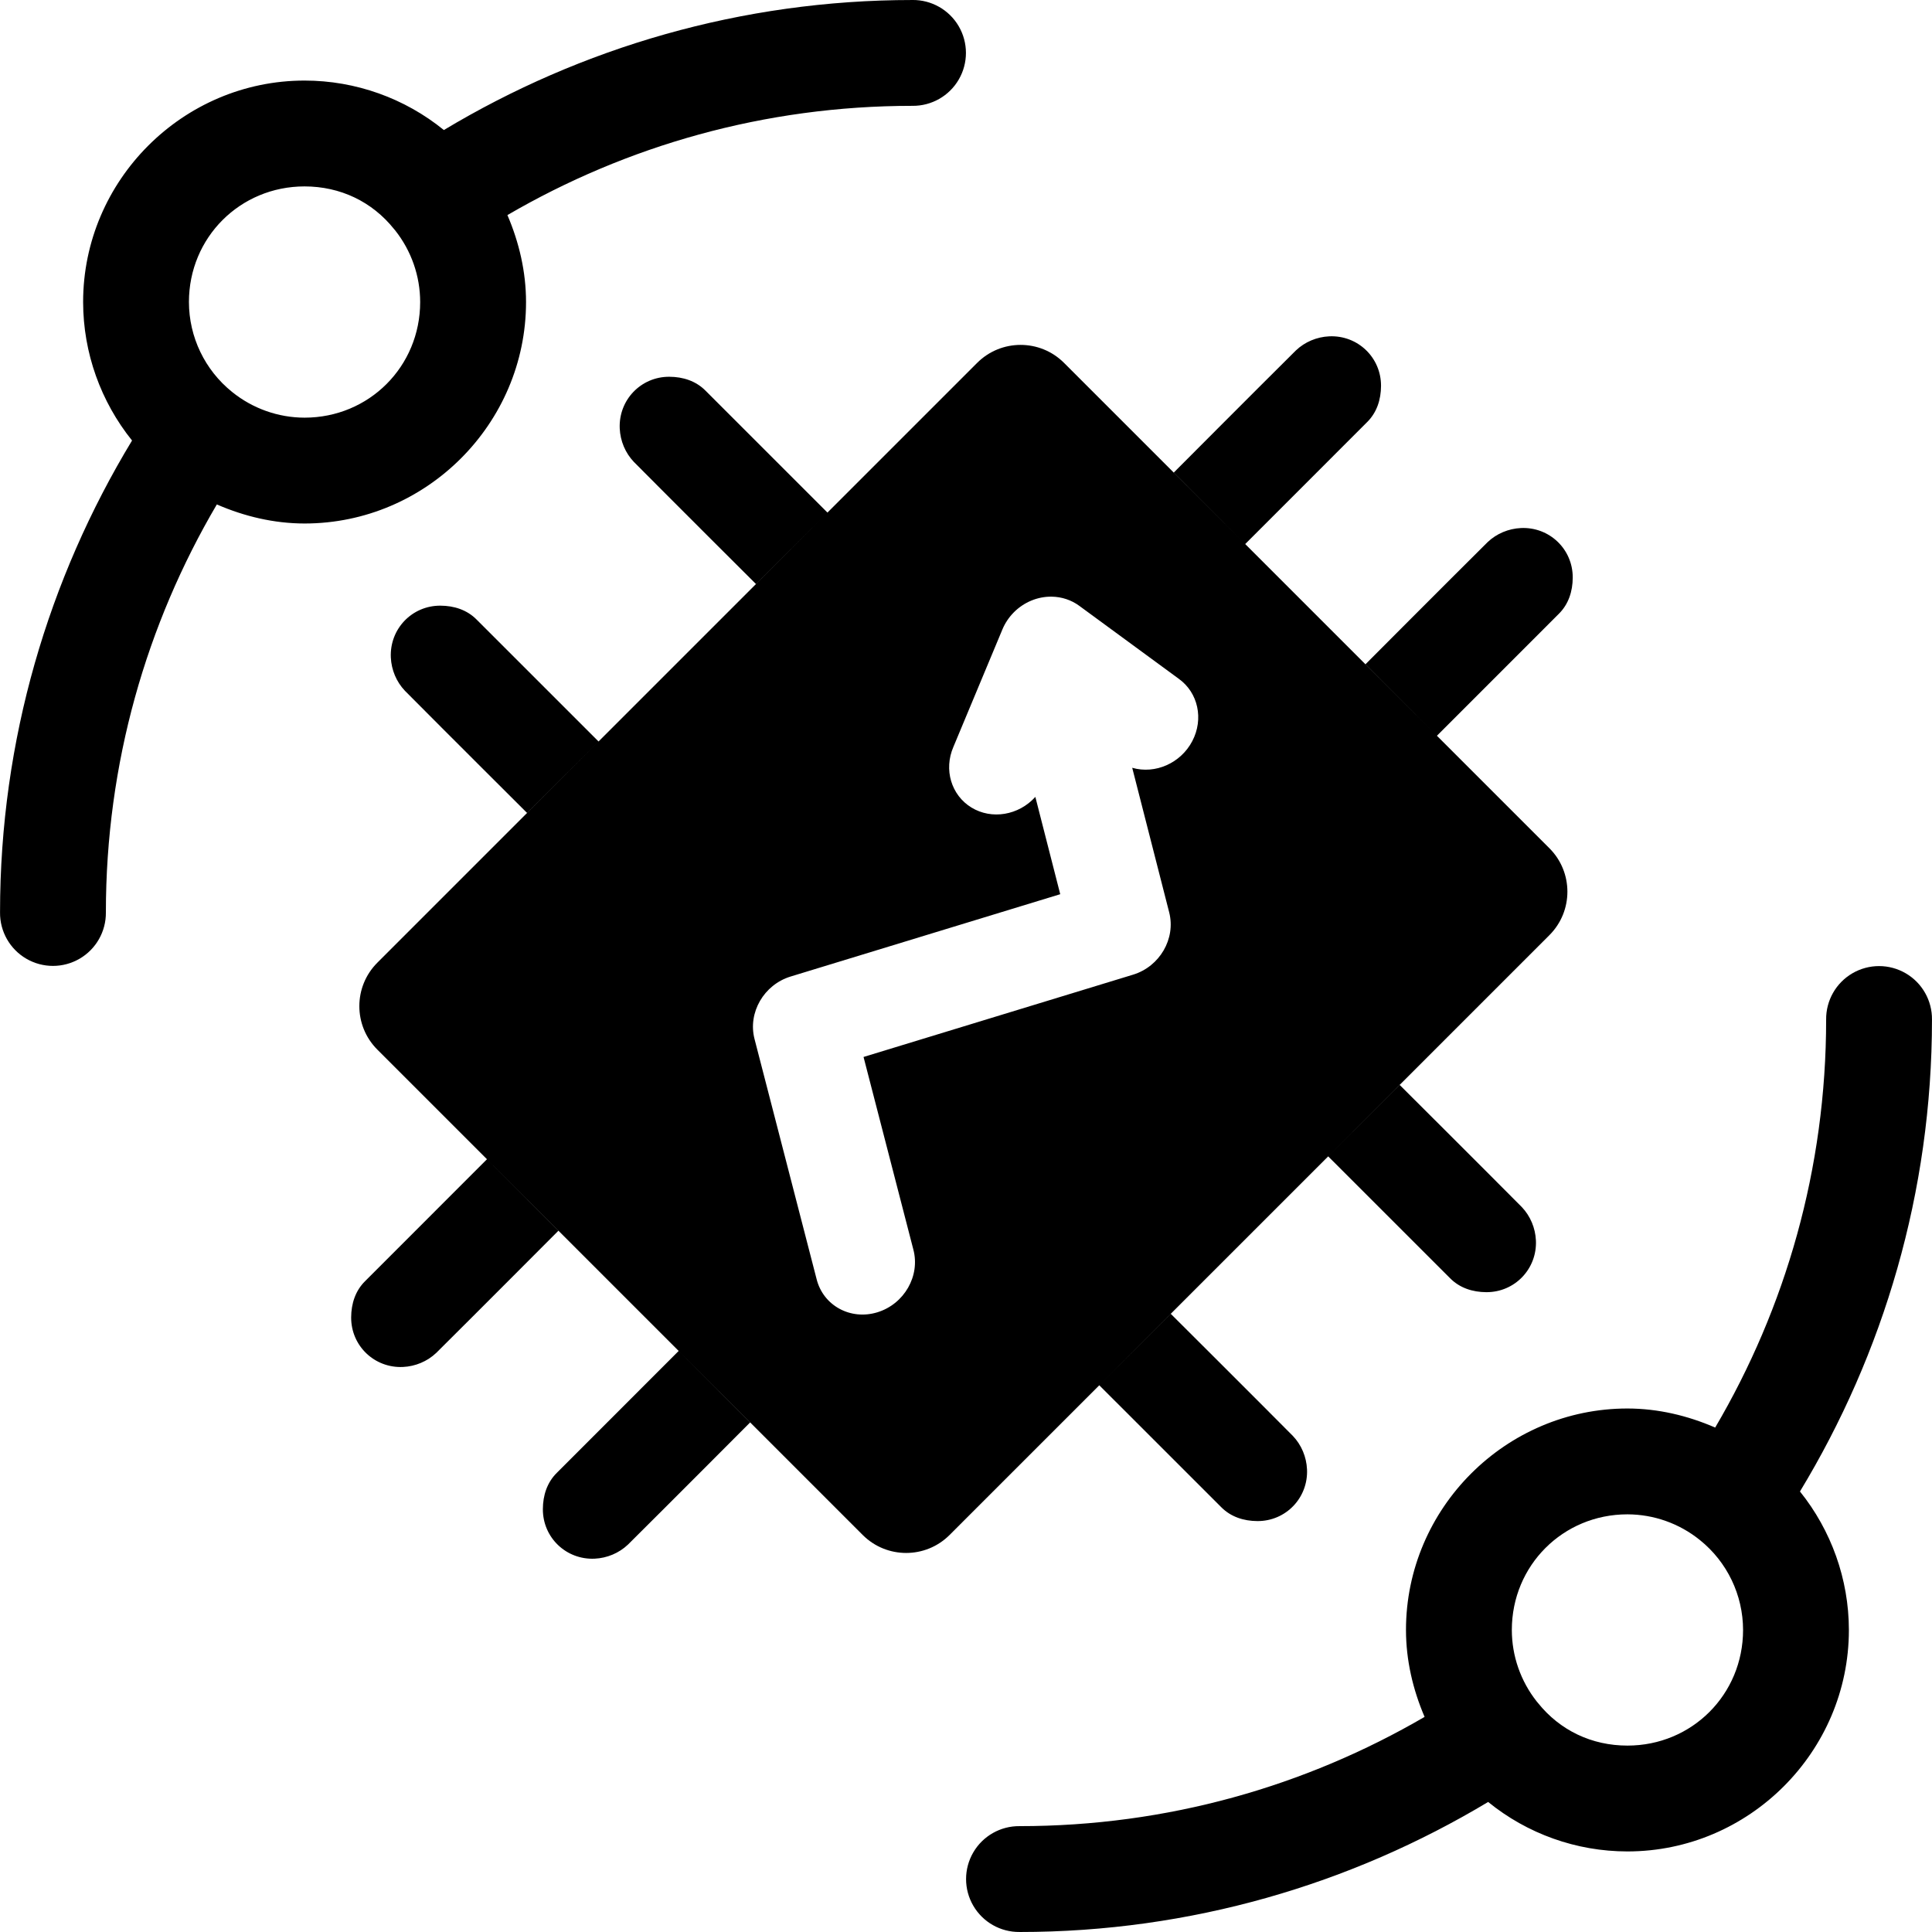
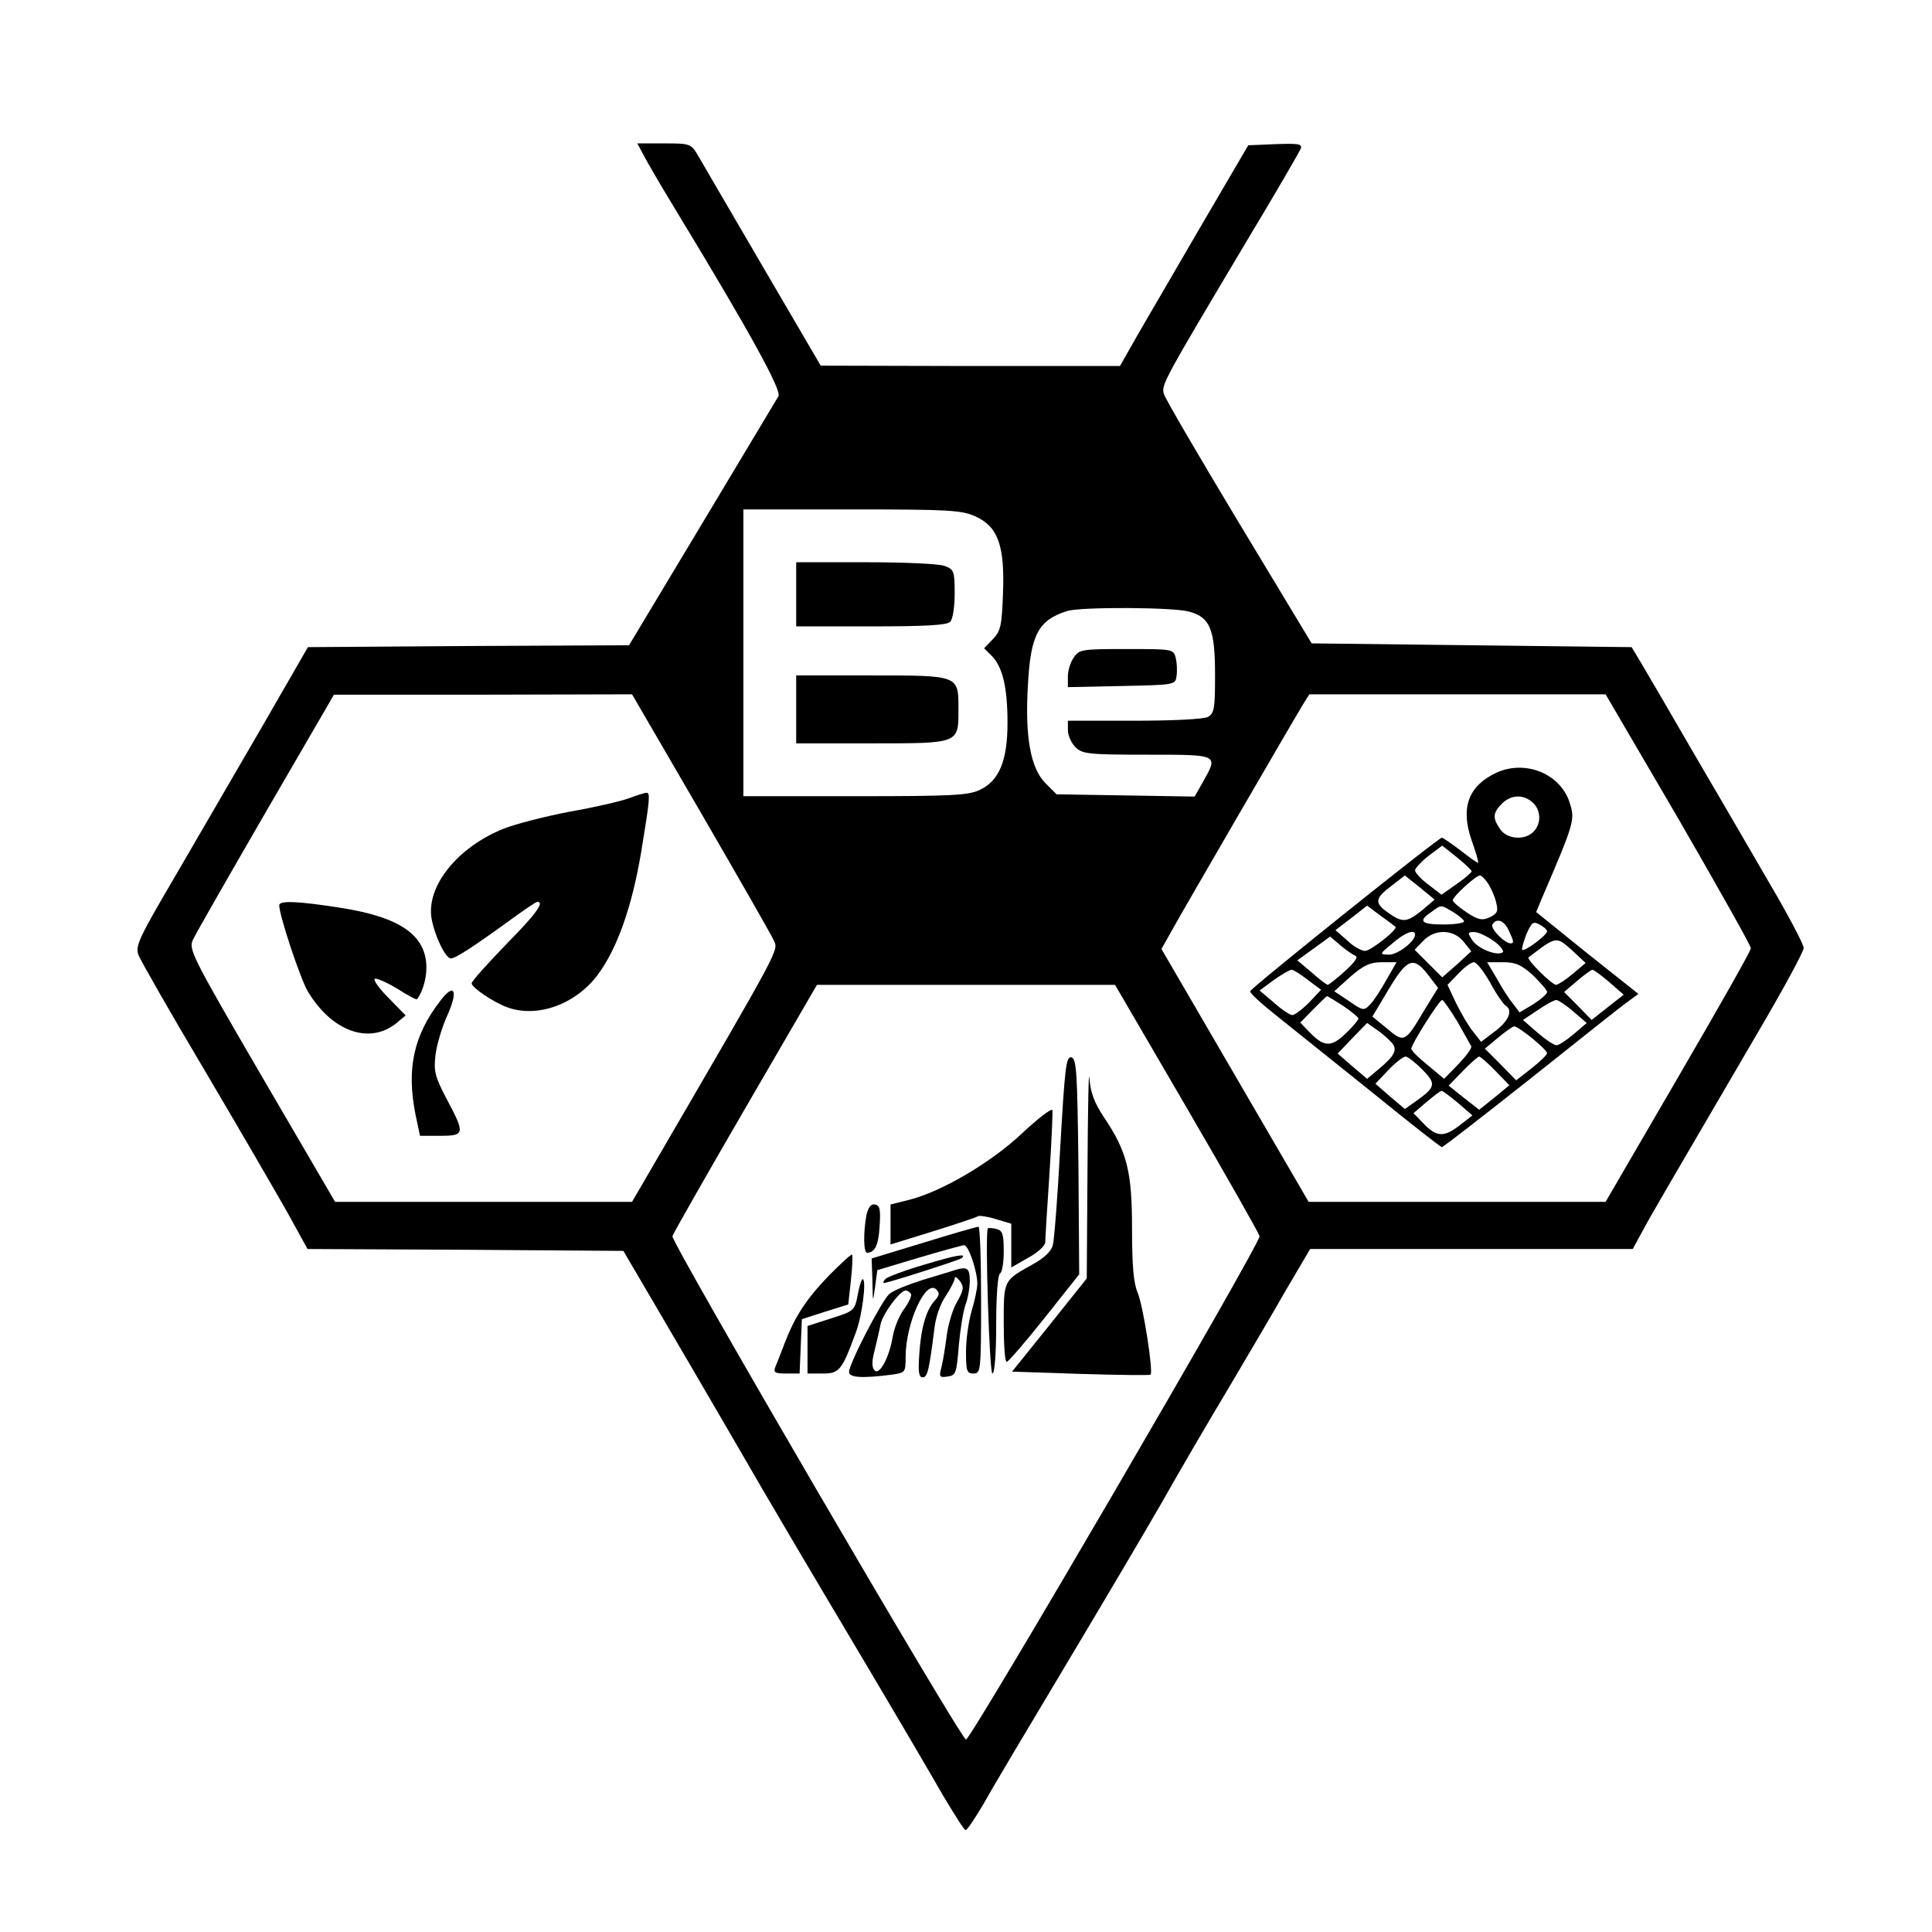
- <svg xmlns="http://www.w3.org/2000/svg" width="320" height="320" version="1.1" viewBox="0 0 320 320">
-   <g stroke-width="28" />
-   <g shape-rendering="auto">
-     <path d="m151.13 0.001c-28.363 0-54.915 7.915-77.613 21.537-6.472-5.262-14.605-8.191-23.067-8.194a8.766 8.766 0 0 0-0.004 0c-20.154 7.3e-4 -36.679 16.528-36.678 36.682a8.766 8.766 0 0 0 0 0.011c0.01 8.415 2.927 16.483 8.103 22.927-13.825 22.819-21.865 49.572-21.865 78.161a8.766 8.766 0 1 0 17.531 0c0-24.702 6.719-47.748 18.378-67.574 4.566 1.985 9.473 3.15 14.519 3.157a8.766 8.766 0 0 0 0.012 0c20.155 6.2e-4 36.683-16.527 36.682-36.682a8.766 8.766 0 0 0 0-4e-3c-0.002-4.999-1.139-9.863-3.083-14.397 19.717-11.484 42.585-18.095 67.085-18.095a8.766 8.766 0 1 0 0-17.531zm-100.69 30.874c5.913 2e-3 11.191 2.512 14.836 7.077a8.766 8.766 0 0 0 0.183 0.215c2.671 3.38 4.133 7.553 4.134 11.863-0.002 10.677-8.468 19.144-19.144 19.148-4.37-8e-3 -8.601-1.509-12-4.255a8.766 8.766 0 0 0-0.012-9e-3c-4.514-3.633-7.136-9.098-7.144-14.893 0.003-10.677 8.47-19.144 19.148-19.146z" color="#000000" color-rendering="auto" image-rendering="auto" solid-color="#000000" style="isolation:auto;mix-blend-mode:normal;text-decoration-color:#000000;text-decoration-line:none;text-decoration-style:solid;text-indent:0;text-transform:none;white-space:normal" />
-     <path d="m66.992 102.83c-1.492 1.558-2.366 3.71-2.258 6.071 0.096 2.045 0.913 4.02 2.337 5.518 6.805 6.856 20.223 20.223 20.223 20.223l11.844-11.83s-12.973-12.961-20.176-20.171c-1.604-1.633-3.75-2.314-6.012-2.324-2.358-0.011-4.467 0.954-5.959 2.512zm32.147 19.983-36.639 36.639c-3.975 3.976-3.975 10.421 0 14.397l80.387 80.387c3.976 3.976 10.422 3.976 14.398 0l99.345-99.345c3.975-3.976 3.975-10.422-6.7e-4 -14.398l-18.63-18.628-61.758-61.758c-3.976-3.975-10.421-3.975-14.397 0l-24.791 24.791zm37.914-37.914s-12.973-12.961-20.176-20.171c-1.604-1.633-3.75-2.314-6.012-2.324-4.717-0.023-8.434 3.862-8.217 8.583 0.096 2.045 0.913 4.02 2.337 5.518 6.805 6.856 20.223 20.223 20.223 20.223zm69.193 5.213s12.961-12.973 20.171-20.176c1.633-1.604 2.314-3.75 2.324-6.012 0.022-4.717-3.862-8.434-8.583-8.217-2.045 0.096-4.02 0.913-5.518 2.337-6.856 6.805-20.223 20.223-20.223 20.223zm31.753 31.753s12.961-12.973 20.171-20.176c1.633-1.604 2.314-3.75 2.324-6.012 0.022-4.717-3.862-8.434-8.583-8.217-2.045 0.096-4.02 0.913-5.518 2.337-6.856 6.805-20.223 20.223-20.223 20.223zm-18.009 69.667s12.973 12.961 20.178 20.169c1.604 1.632 3.75 2.314 6.012 2.324 4.717 0.022 8.434-3.861 8.217-8.583l-2e-3 2e-3c-0.096-2.045-0.914-4.021-2.338-5.519-6.805-6.856-20.222-20.222-20.222-20.222l-11.844 11.83zm-37.914 37.914s12.973 12.961 20.178 20.169c1.604 1.632 3.75 2.314 6.012 2.324 4.717 0.023 8.434-3.861 8.217-8.583h-2e-3c-0.096-2.045-0.913-4.021-2.337-5.518-6.805-6.856-20.223-20.223-20.223-20.223l-11.844 11.83zm-69.667-5.687s-12.961 12.973-20.169 20.178c-1.632 1.604-2.314 3.75-2.324 6.012-0.023 4.717 3.861 8.434 8.583 8.217h-0.002c2.045-0.096 4.02-0.913 5.518-2.337 6.856-6.805 20.223-20.223 20.223-20.223zm-31.753-31.753s-12.961 12.973-20.169 20.178c-1.632 1.604-2.314 3.75-2.324 6.012-0.023 4.717 3.861 8.434 8.583 8.217h-0.002c2.045-0.096 4.02-0.913 5.518-2.337 6.856-6.805 20.223-20.223 20.223-20.223zm87.237-90.554c1.679-1.706 3.967-2.66 6.297-2.626 1.663 0.024 3.253 0.55 4.562 1.51l16.499 12.1c3.201 2.297 4.144 6.659 2.231 10.312-1.914 3.653-6.123 5.524-9.951 4.423l6.124 23.948c1.113 4.352-1.564 8.968-5.983 10.317l-44.642 13.631 8.246 31.883c1.173 4.37-1.502 9.044-5.955 10.407-4.453 1.363-8.976-1.111-10.068-5.505l-10.282-39.769c-1.127-4.356 1.549-8.985 5.976-10.338l44.661-13.637-4.122-16.118c-2.763 3.064-7.234 3.808-10.586 1.762-3.353-2.047-4.614-6.29-2.986-10.047l8.117-19.454c0.433-1.038 1.067-1.989 1.862-2.797z" color="#000000" color-rendering="auto" fill-rule="evenodd" image-rendering="auto" solid-color="#000000" style="isolation:auto;mix-blend-mode:normal;text-decoration-color:#000000;text-decoration-line:none;text-decoration-style:solid;text-indent:0;text-transform:none;white-space:normal" />
-     <path d="m168.87 320c28.363 0 54.915-7.915 77.614-21.538 6.472 5.262 14.605 8.192 23.067 8.194a8.766 8.766 0 0 0 4e-3 0c20.155-7e-4 36.68-16.528 36.679-36.682a8.766 8.766 0 0 0 0-0.011c-0.01-8.415-2.927-16.484-8.103-22.927 13.825-22.82 21.866-49.572 21.866-78.162a8.766 8.766 0 1 0-17.531 0c0 24.703-6.719 47.749-18.378 67.575-4.566-1.985-9.473-3.15-14.519-3.157a8.766 8.766 0 0 0-0.012 0c-20.155-6.2e-4 -36.683 16.527-36.682 36.682 2e-3 4.999 1.139 9.863 3.083 14.397-19.717 11.484-42.586 18.095-67.086 18.095a8.766 8.766 0 1 0 0 17.531zm100.69-30.875c-5.913 0-11.191-2.512-14.836-7.077a8.766 8.766 0 0 0-0.183-0.215c-2.671-3.38-4.133-7.553-4.134-11.863 2e-3 -10.677 8.468-19.144 19.144-19.148 4.37 8e-3 8.601 1.509 12 4.255a8.766 8.766 0 0 0 0.012 9e-3c4.514 3.633 7.136 9.098 7.144 14.893-3e-3 10.677-8.47 19.145-19.148 19.146z" color="#000000" color-rendering="auto" image-rendering="auto" solid-color="#000000" style="isolation:auto;mix-blend-mode:normal;text-decoration-color:#000000;text-decoration-line:none;text-decoration-style:solid;text-indent:0;text-transform:none;white-space:normal" />
+ <svg xmlns="http://www.w3.org/2000/svg" version="1.0" width="512pt" height="512pt" viewBox="0 0 512 512" preserveAspectRatio="xMidYMid meet">
+   <g transform="translate(0,512) scale(0.1,-0.1)" fill="#000000" stroke="none">
+     <path d="M1705 4710 c8 -16 47 -83 86 -147 198 -326 281 -478 272 -493 -5 -8 -96 -160 -202 -337 l-194 -323 -425 -2 -426 -3 -121 -210 c-67 -115 -170 -293 -229 -394 -98 -167 -108 -188 -99 -212 6 -15 84 -152 175 -305 91 -154 189 -323 219 -376 l54 -98 418 -2 419 -3 85 -145 c47 -80 144 -246 216 -370 71 -124 212 -362 312 -530 100 -168 205 -347 234 -398 30 -50 56 -92 60 -92 4 0 24 30 46 67 21 38 118 201 215 363 97 162 214 360 260 440 45 80 124 215 175 300 50 85 120 203 154 263 l63 107 427 0 428 0 26 48 c26 48 73 128 305 525 67 114 122 215 122 225 0 9 -42 89 -94 177 -51 88 -141 243 -201 345 -59 102 -119 205 -134 230 l-27 45 -424 5 -424 5 -193 320 c-106 176 -196 330 -199 342 -6 24 0 35 218 401 77 128 142 240 145 248 5 13 -6 14 -67 12 l-72 -3 -120 -205 c-66 -113 -142 -244 -170 -292 l-50 -88 -397 0 -396 1 -155 265 c-85 146 -163 279 -172 295 -17 28 -21 29 -88 29 l-71 0 16 -30z m881 -959 c59 -27 77 -78 72 -204 -3 -84 -6 -99 -26 -120 l-24 -25 20 -20 c29 -29 42 -84 42 -177 0 -101 -22 -154 -73 -178 -30 -15 -75 -17 -331 -17 l-296 0 0 380 0 380 288 0 c259 0 291 -2 328 -19z m566 -252 c55 -15 68 -47 68 -168 0 -89 -2 -101 -19 -111 -12 -6 -93 -10 -195 -10 l-176 0 0 -25 c0 -14 9 -34 20 -45 18 -18 33 -20 190 -20 191 0 189 1 148 -72 l-22 -39 -183 3 -183 3 -30 30 c-39 40 -54 123 -46 258 7 136 28 174 105 198 39 11 281 10 323 -2z m-1295 -532 c99 -171 187 -324 193 -338 13 -29 26 -5 -311 -584 l-64 -110 -394 0 -393 0 -195 334 c-188 323 -194 336 -181 362 7 15 94 167 193 338 l180 310 395 0 395 1 182 -313z m2591 -17 c105 -182 192 -336 192 -343 0 -7 -87 -160 -193 -342 l-192 -330 -393 0 -394 0 -195 335 -195 335 28 50 c34 61 330 571 350 603 l14 22 393 0 392 0 193 -330z m-1303 -766 c105 -180 191 -332 193 -340 4 -17 -764 -1333 -778 -1334 -13 0 -782 1318 -778 1334 2 7 89 160 193 339 l190 327 395 0 395 0 190 -326z" />
+     <path d="M2110 3545 l0 -85 198 0 c141 0 201 3 210 12 7 7 12 39 12 75 0 59 -2 64 -26 73 -14 6 -108 10 -210 10 l-184 0 0 -85z" />
+     <path d="M2110 3240 l0 -90 199 0 c234 0 231 -1 231 90 0 91 3 90 -231 90 l-199 0 0 -90z" />
+     <path d="M2846 3378 c-9 -12 -16 -35 -16 -50 l0 -29 143 3 c141 3 142 3 145 27 2 12 1 34 -2 47 -6 24 -8 24 -131 24 -117 0 -125 -1 -139 -22z" />
+     <path d="M1665 3004 c-22 -8 -92 -24 -155 -35 -63 -12 -142 -32 -175 -45 -123 -49 -207 -154 -191 -240 9 -47 37 -104 51 -104 12 0 61 32 156 101 37 27 69 49 73 49 20 0 -4 -33 -84 -114 -49 -51 -90 -96 -90 -102 0 -11 56 -49 93 -63 80 -30 183 7 242 87 51 69 90 180 114 323 23 139 25 159 14 158 -5 0 -26 -7 -48 -15z" />
+     <path d="M740 2721 c0 -27 55 -192 75 -227 63 -107 164 -144 236 -85 l24 20 -44 45 c-25 25 -42 48 -38 52 3 3 29 -8 58 -25 28 -18 52 -31 54 -29 14 17 25 53 25 83 0 86 -68 134 -226 159 -114 18 -164 20 -164 7z" />
+     <path d="M1167 2468 c-71 -92 -90 -180 -66 -301 l12 -57 53 0 c66 0 67 5 18 97 -31 59 -35 74 -30 116 3 27 17 74 31 105 30 66 20 90 -18 40z" />
+     <path d="M3965 3072 c-74 -35 -95 -93 -65 -179 11 -31 19 -58 17 -59 -1 -2 -22 13 -46 32 -24 18 -47 34 -50 34 -9 0 -506 -398 -508 -407 -1 -5 32 -35 74 -68 41 -33 155 -124 252 -202 97 -79 179 -143 182 -143 4 0 110 83 238 184 127 101 242 193 257 203 l26 19 -136 108 -135 109 15 36 c85 198 88 208 75 250 -23 80 -118 119 -196 83z m97 -79 c22 -20 23 -56 2 -77 -23 -24 -70 -20 -88 6 -21 30 -20 44 4 68 24 24 57 26 82 3z m-162 -182 c0 -3 -18 -19 -40 -34 l-40 -28 -35 27 c-19 14 -35 31 -35 38 1 6 17 23 36 38 l36 27 39 -31 c21 -17 39 -34 39 -37z m-131 -103 c-41 -33 -52 -34 -90 -7 -37 26 -36 38 8 71 l36 28 40 -32 39 -32 -33 -28z m175 70 c8 -13 18 -35 21 -50 6 -23 3 -29 -17 -39 -20 -9 -31 -7 -61 13 -20 13 -36 27 -37 32 0 10 60 65 72 66 4 0 14 -10 22 -22z m-246 -114 c8 -6 -64 -63 -80 -64 -10 0 -32 12 -48 28 l-31 27 42 32 42 33 36 -27 c20 -14 38 -28 39 -29z m153 39 c16 -10 29 -21 29 -25 0 -4 -25 -8 -55 -8 -59 0 -68 9 -32 33 28 20 24 20 58 0z m147 -48 c14 -30 15 -35 5 -35 -17 1 -54 40 -48 50 11 18 31 11 43 -15z m102 -3 c0 -10 -60 -55 -66 -49 -2 2 3 20 11 41 14 32 18 35 35 26 11 -6 20 -14 20 -18z m-350 -9 c0 -18 -46 -53 -69 -53 -26 1 -26 1 9 30 32 28 60 39 60 23z m129 -19 l20 -25 -38 -35 -39 -34 -36 36 -37 37 22 23 c31 33 81 32 108 -2z m80 2 c18 -13 28 -27 23 -30 -16 -10 -65 10 -80 32 -13 20 -13 22 5 22 10 0 34 -11 52 -24z m-367 -39 c8 -3 -2 -17 -27 -40 -22 -20 -43 -36 -46 -37 -3 0 -23 15 -43 33 l-38 32 43 31 44 32 27 -23 c15 -13 33 -25 40 -28z m577 12 l33 -31 -33 -28 c-19 -16 -39 -29 -45 -30 -11 0 -80 68 -73 73 75 57 72 57 118 16z m-495 -76 c-15 -27 -34 -56 -43 -65 -16 -17 -19 -17 -56 9 l-39 26 43 39 c35 30 52 38 83 38 l39 0 -27 -47z m111 13 l26 -34 -37 -60 c-50 -85 -53 -86 -98 -48 l-39 32 43 72 c49 82 66 89 105 38z m164 -20 c16 -30 35 -57 41 -61 20 -12 9 -40 -28 -68 l-37 -28 -21 27 c-12 14 -32 49 -45 75 l-23 49 29 30 c16 17 34 30 41 30 7 0 26 -24 43 -54z m114 19 c20 -20 37 -39 37 -44 0 -5 -16 -19 -36 -32 l-37 -22 -18 24 c-11 13 -30 43 -43 67 l-25 42 42 0 c34 0 49 -7 80 -35z m-597 -12 l35 -26 -32 -34 c-18 -18 -38 -33 -44 -33 -7 0 -29 15 -49 33 l-38 32 38 28 c21 15 42 27 47 27 5 0 24 -12 43 -27z m799 -6 l38 -33 -42 -33 -43 -34 -36 37 -37 37 35 30 c19 16 37 29 40 29 4 0 24 -15 45 -33z m-705 -63 c22 -15 40 -30 40 -33 0 -4 -15 -22 -34 -40 -38 -37 -58 -36 -96 4 l-24 25 34 35 c19 19 35 35 37 35 2 0 21 -12 43 -26z m302 -41 c18 -32 35 -62 37 -66 2 -5 -14 -26 -34 -47 l-38 -39 -43 36 c-24 19 -44 39 -44 44 0 11 74 129 82 129 3 0 21 -26 40 -57z m308 26 l35 -30 -35 -30 c-19 -16 -39 -29 -45 -29 -7 0 -29 15 -50 33 l-39 34 39 26 c22 15 44 27 50 27 5 -1 26 -14 45 -31z m-481 -83 c15 -18 7 -34 -35 -69 l-31 -26 -39 33 -39 34 39 41 39 40 27 -19 c15 -10 32 -26 39 -34z m372 12 c21 -17 39 -35 39 -39 0 -4 -18 -22 -41 -40 l-41 -32 -41 42 -42 42 35 29 c19 16 39 30 43 30 5 0 26 -14 48 -32z m-291 -83 c37 -38 35 -46 -20 -85 l-27 -19 -39 33 -39 34 34 36 c19 20 40 36 46 36 6 0 26 -16 45 -35z m193 -3 l37 -38 -40 -33 -40 -32 -41 32 -40 32 37 38 c21 22 41 39 44 39 3 0 23 -17 43 -38z m-99 -85 l38 -33 -36 -28 c-41 -31 -60 -29 -96 9 l-24 25 35 30 c19 16 36 29 39 29 3 1 22 -14 44 -32z" />
+     <path d="M2810 2083 c-7 -131 -16 -249 -20 -263 -4 -16 -23 -34 -52 -50 -79 -44 -78 -41 -78 -156 0 -57 3 -104 8 -103 4 0 49 52 100 116 l92 116 -2 286 c-3 251 -5 286 -19 289 -14 2 -17 -28 -29 -235z" />
+     <path d="M2882 2023 l-2 -291 -99 -124 -99 -123 182 -6 c99 -3 183 -4 185 -2 8 6 -19 181 -34 217 -11 25 -15 73 -15 170 0 152 -13 204 -75 296 -25 38 -35 64 -38 103 -2 28 -4 -79 -5 -240z" />
+     <path d="M2709 2117 c-81 -77 -215 -156 -301 -177 l-48 -12 0 -53 0 -53 113 35 c61 19 115 37 119 40 4 2 26 -1 48 -8 l40 -12 0 -58 0 -58 45 26 c25 13 45 32 45 41 0 9 5 89 11 179 6 89 9 166 8 171 -2 6 -38 -22 -80 -61z" />
+     <path d="M2296 1899 c-8 -43 -8 -99 2 -99 21 1 30 20 33 70 3 44 1 55 -12 58 -11 2 -18 -7 -23 -29z" />
+     <path d="M2448 1827 l-138 -42 2 -60 c1 -58 1 -59 7 -16 l6 45 110 33 c61 18 115 33 120 33 12 0 35 -69 35 -102 0 -13 -7 -45 -15 -72 -8 -27 -15 -75 -15 -108 0 -51 2 -58 20 -58 19 0 20 7 20 195 0 107 -3 195 -7 194 -5 0 -70 -19 -145 -42z" />
+     <path d="M2618 1865 c-8 -8 4 -385 12 -385 6 0 10 54 10 129 0 76 4 132 10 136 6 3 10 30 10 59 0 45 -3 55 -19 59 -11 3 -21 3 -23 2z" />
+     <path d="M2199 1742 c-62 -64 -92 -110 -119 -180 -10 -26 -21 -55 -25 -64 -6 -15 -2 -18 28 -18 l36 0 3 72 3 72 62 20 61 19 7 64 c4 36 5 66 3 68 -2 2 -28 -22 -59 -53z" />
+     <path d="M2451 1769 c-52 -15 -99 -33 -104 -38 -6 -6 -8 -11 -4 -11 10 0 201 61 206 66 14 13 -15 8 -98 -17z" />
+     <path d="M2530 1754 c-8 -3 -46 -14 -85 -26 -38 -12 -78 -28 -88 -37 -20 -17 -107 -185 -107 -207 0 -15 36 -17 113 -7 36 5 37 6 37 47 0 89 53 206 81 179 10 -10 9 -16 -5 -31 -22 -25 -36 -74 -40 -144 -3 -43 -1 -58 9 -58 13 0 17 17 31 127 3 31 16 68 30 88 13 20 24 41 24 47 0 7 6 3 14 -7 11 -16 10 -23 -7 -54 -12 -19 -24 -60 -28 -90 -4 -31 -10 -69 -14 -84 -7 -26 -5 -28 16 -25 22 3 24 8 30 83 4 44 12 93 18 108 6 16 11 44 11 63 0 34 -7 38 -40 28z m-116 -63 c3 -4 -5 -22 -18 -40 -13 -17 -26 -50 -30 -72 -9 -56 -35 -104 -48 -91 -8 8 -8 24 0 54 6 24 13 55 16 70 6 27 51 88 66 88 5 0 11 -4 14 -9z" />
+     <path d="M2273 1688 c-8 -41 -10 -43 -71 -62 l-62 -20 0 -63 0 -63 40 0 c44 0 51 8 87 106 18 45 30 144 19 144 -3 0 -9 -19 -13 -42z" />
  </g>
</svg>
